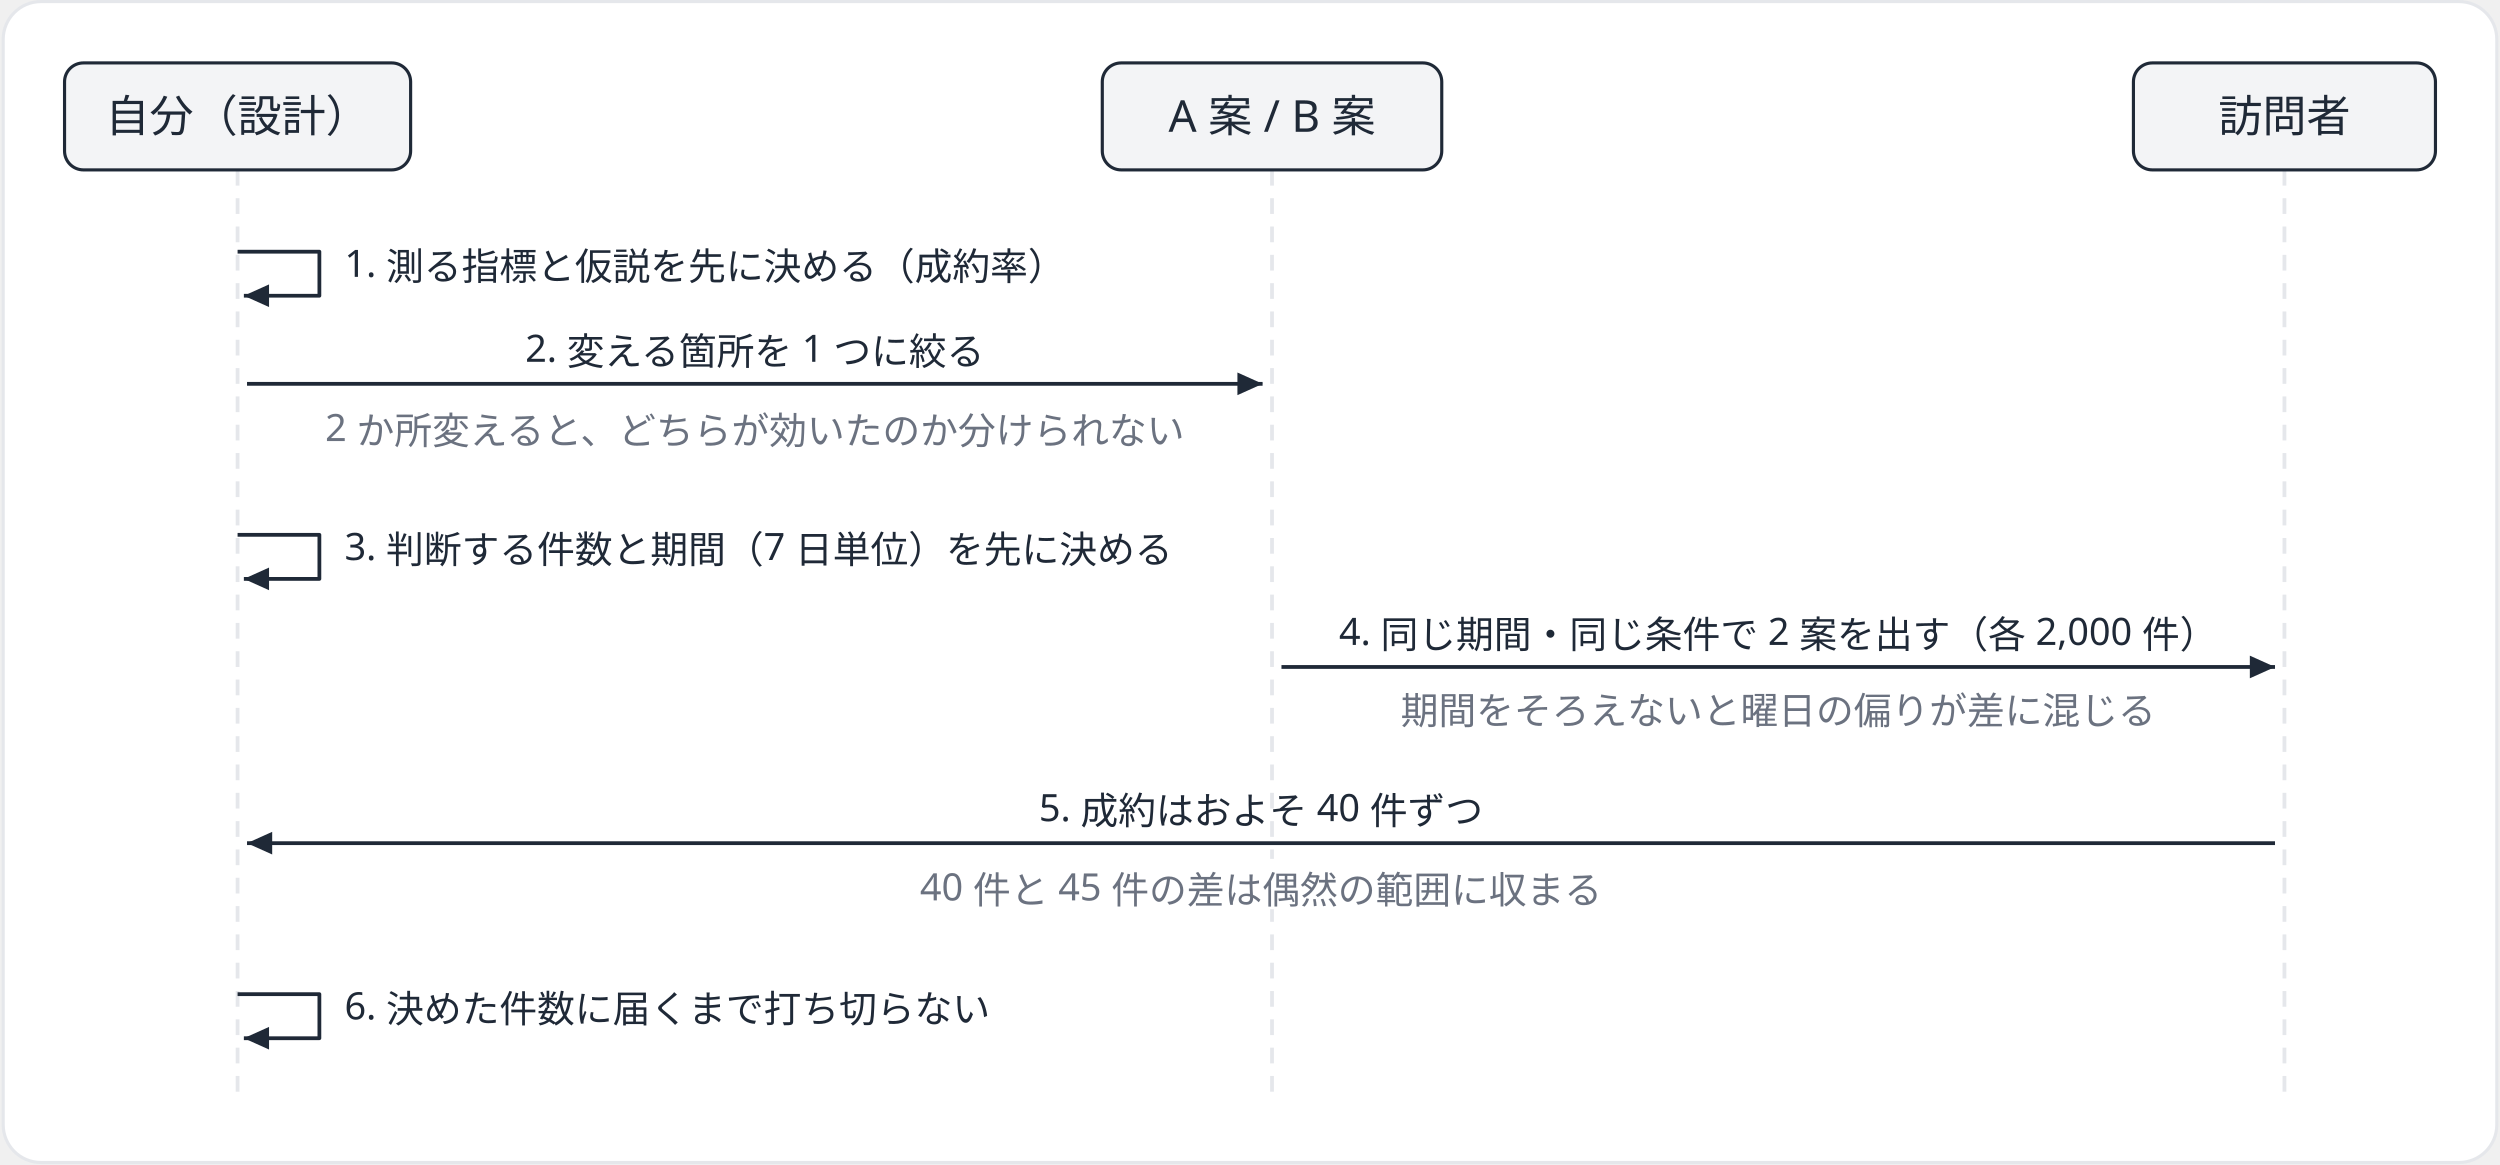
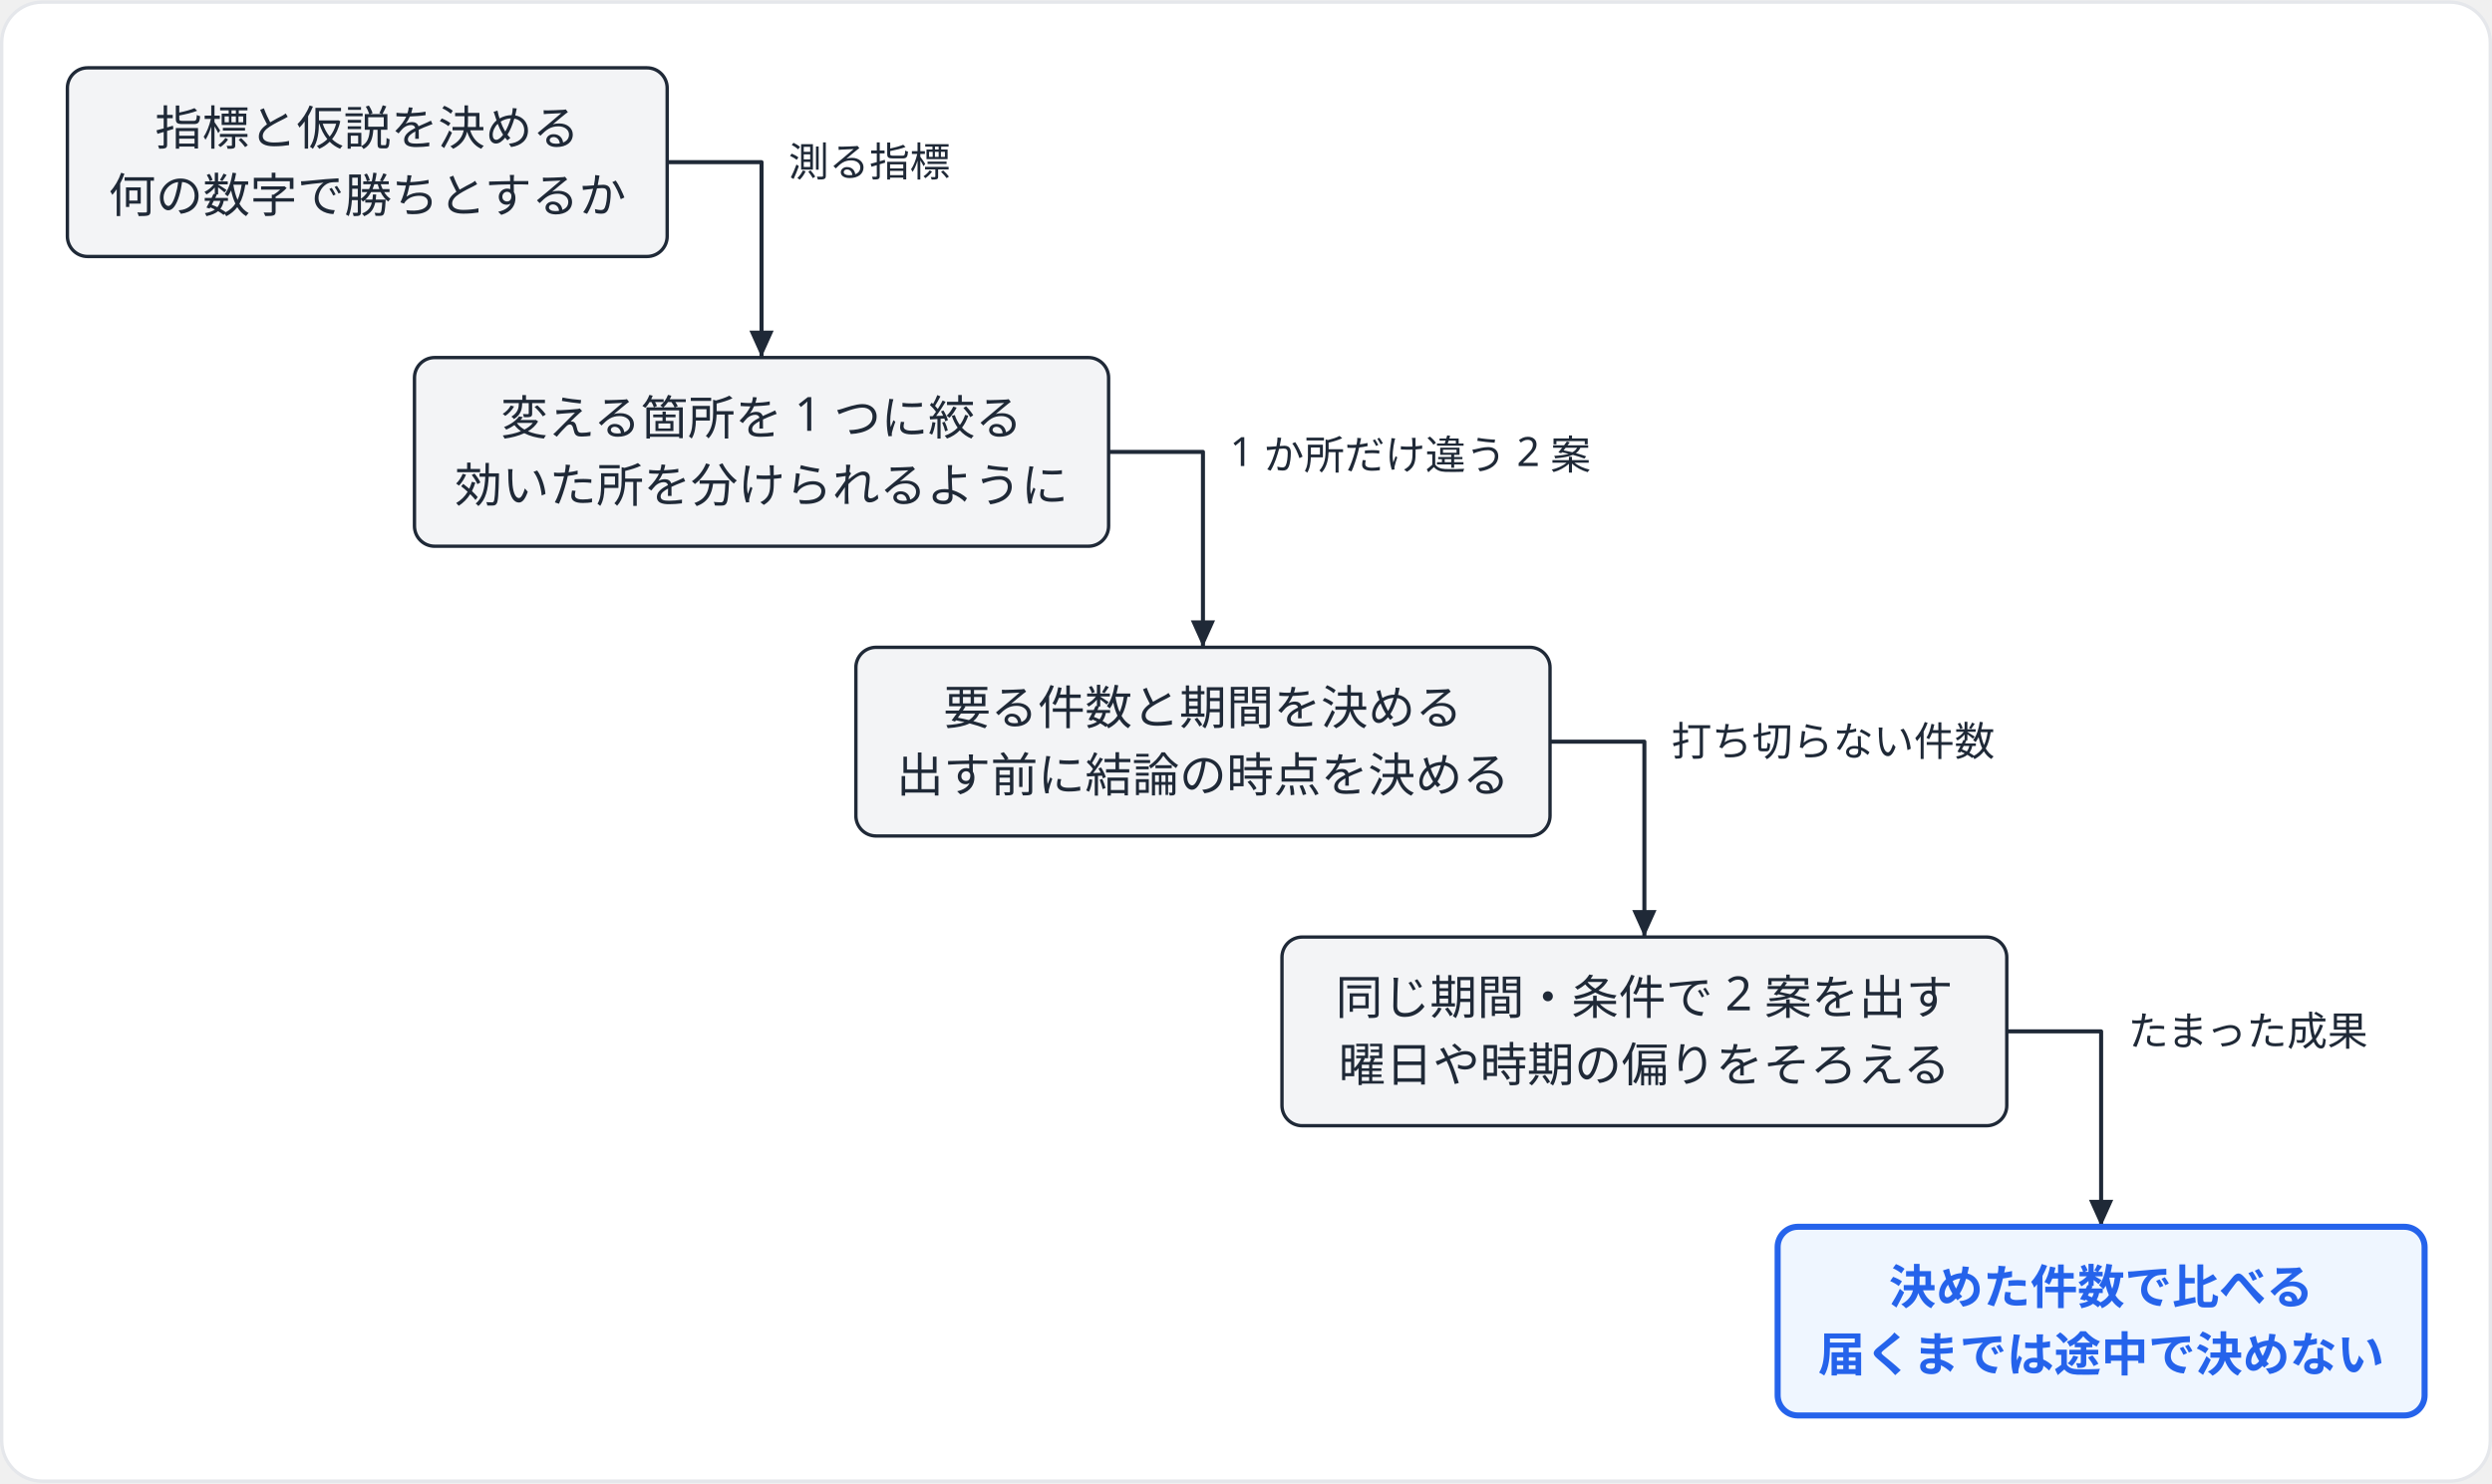
- <svg xmlns="http://www.w3.org/2000/svg" width="640" height="298" viewBox="0 0 793.6 370">
-   <rect x="0.5" y="0.5" width="792.6" height="369" rx="12" fill="#ffffff" stroke="#e5e7eb" stroke-width="1" />
+ <svg xmlns="http://www.w3.org/2000/svg" width="640" height="381" viewBox="0 0 739.55 440">
+   <rect x="0.5" y="0.5" width="738.55" height="439" rx="12" fill="#ffffff" stroke="#e5e7eb" stroke-width="1" />
  <g transform="translate(20 20)">
-     <line x1="55" y1="34" x2="55" y2="330" stroke="#e5e7eb" stroke-width="1.2" stroke-dasharray="5 4" />
-     <line x1="383.8" y1="34" x2="383.8" y2="330" stroke="#e5e7eb" stroke-width="1.2" stroke-dasharray="5 4" />
-     <line x1="705.6" y1="34" x2="705.6" y2="330" stroke="#e5e7eb" stroke-width="1.2" stroke-dasharray="5 4" />
-     <rect x="0" y="0" width="110" height="34" rx="6" fill="#f3f4f6" stroke="#1f2937" stroke-width="1" />
-     <text x="55" y="21.9" font-family="Hiragino Sans, Hiragino Kaku Gothic ProN, Noto Sans JP, Yu Gothic, Meiryo, sans-serif" font-size="14" fill="#1f2937" text-anchor="middle">自分（設計）</text>
-     <rect x="329.85" y="0" width="107.9" height="34" rx="6" fill="#f3f4f6" stroke="#1f2937" stroke-width="1" />
-     <text x="383.8" y="21.9" font-family="Hiragino Sans, Hiragino Kaku Gothic ProN, Noto Sans JP, Yu Gothic, Meiryo, sans-serif" font-size="14" fill="#1f2937" text-anchor="middle">A 案 / B 案</text>
-     <rect x="657.6" y="0" width="96" height="34" rx="6" fill="#f3f4f6" stroke="#1f2937" stroke-width="1" />
-     <text x="705.6" y="21.9" font-family="Hiragino Sans, Hiragino Kaku Gothic ProN, Noto Sans JP, Yu Gothic, Meiryo, sans-serif" font-size="14" fill="#1f2937" text-anchor="middle">訪問者</text>
-     <polyline points="55,60 81,60 81,74 57,74" fill="none" stroke="#1f2937" stroke-width="1.2" stroke-linejoin="round" />
-     <polygon points="57,74 65,70.4 65,77.6" fill="#1f2937" />
-     <text x="89" y="68" font-family="Hiragino Sans, Hiragino Kaku Gothic ProN, Noto Sans JP, Yu Gothic, Meiryo, sans-serif" font-size="12" fill="#1f2937" text-anchor="start">1. 測る指標と仮説を先に決める（成約率）</text>
-     <polyline points="58,102 380.8,102" fill="none" stroke="#1f2937" stroke-width="1.2" stroke-linejoin="round" />
-     <polygon points="380.8,102 372.8,105.6 372.8,98.4" fill="#1f2937" />
-     <text x="219.4" y="95" font-family="Hiragino Sans, Hiragino Kaku Gothic ProN, Noto Sans JP, Yu Gothic, Meiryo, sans-serif" font-size="12" fill="#1f2937" text-anchor="middle">2. 変える箇所を 1 つに絞る</text>
-     <rect x="76.8" y="107" width="285.2" height="16" rx="3" fill="#ffffff" />
-     <text x="219.4" y="120.2" font-family="Hiragino Sans, Hiragino Kaku Gothic ProN, Noto Sans JP, Yu Gothic, Meiryo, sans-serif" font-size="12" fill="#6b7280" text-anchor="middle">2 か所変えると、どちらが効いたのか分けられない</text>
-     <polyline points="55,150 81,150 81,164 57,164" fill="none" stroke="#1f2937" stroke-width="1.2" stroke-linejoin="round" />
-     <polygon points="57,164 65,160.4 65,167.6" fill="#1f2937" />
-     <text x="89" y="158" font-family="Hiragino Sans, Hiragino Kaku Gothic ProN, Noto Sans JP, Yu Gothic, Meiryo, sans-serif" font-size="12" fill="#1f2937" text-anchor="start">3. 判断する件数と期間（7 日単位）を先に決める</text>
-     <polyline points="386.8,192 702.6,192" fill="none" stroke="#1f2937" stroke-width="1.2" stroke-linejoin="round" />
-     <polygon points="702.6,192 694.6,195.6 694.6,188.4" fill="#1f2937" />
-     <text x="544.7" y="185" font-family="Hiragino Sans, Hiragino Kaku Gothic ProN, Noto Sans JP, Yu Gothic, Meiryo, sans-serif" font-size="12" fill="#1f2937" text-anchor="middle">4. 同じ期間・同じ条件で 2 案を出す（各 2,000 件）</text>
-     <rect x="420.7" y="197" width="248" height="16" rx="3" fill="#ffffff" />
-     <text x="544.7" y="210.2" font-family="Hiragino Sans, Hiragino Kaku Gothic ProN, Noto Sans JP, Yu Gothic, Meiryo, sans-serif" font-size="12" fill="#6b7280" text-anchor="middle">期間をそろえないと曜日の偏りが差に混じる</text>
-     <polyline points="702.6,248 58,248" fill="none" stroke="#1f2937" stroke-width="1.2" stroke-linejoin="round" />
-     <polygon points="58,248 66,244.4 66,251.6" fill="#1f2937" />
-     <text x="380.3" y="241" font-family="Hiragino Sans, Hiragino Kaku Gothic ProN, Noto Sans JP, Yu Gothic, Meiryo, sans-serif" font-size="12" fill="#1f2937" text-anchor="middle">5. 成約はおよそ 40 件ずつ</text>
-     <rect x="263.2" y="253" width="234.2" height="16" rx="3" fill="#ffffff" />
-     <text x="380.3" y="266.2" font-family="Hiragino Sans, Hiragino Kaku Gothic ProN, Noto Sans JP, Yu Gothic, Meiryo, sans-serif" font-size="12" fill="#6b7280" text-anchor="middle">40 件と 45 件の差は偶然の範囲に収まる</text>
-     <polyline points="55,296 81,296 81,310 57,310" fill="none" stroke="#1f2937" stroke-width="1.2" stroke-linejoin="round" />
-     <polygon points="57,310 65,306.4 65,313.6" fill="#1f2937" />
-     <text x="89" y="304" font-family="Hiragino Sans, Hiragino Kaku Gothic ProN, Noto Sans JP, Yu Gothic, Meiryo, sans-serif" font-size="12" fill="#1f2937" text-anchor="start">6. 決めた件数に届くまで打ち切らない</text>
+     <polyline points="178,28 206,28 206,86" fill="none" stroke="#1f2937" stroke-width="1.2" stroke-linejoin="round" />
+     <polygon points="206,86 202.4,78 209.6,78" fill="#1f2937" />
+     <polyline points="309,114 337,114 337,172" fill="none" stroke="#1f2937" stroke-width="1.2" stroke-linejoin="round" />
+     <polygon points="337,172 333.4,164 340.6,164" fill="#1f2937" />
+     <polyline points="440,200 468,200 468,258" fill="none" stroke="#1f2937" stroke-width="1.2" stroke-linejoin="round" />
+     <polygon points="468,258 464.4,250 471.6,250" fill="#1f2937" />
+     <polyline points="575.55,286 603.55,286 603.55,344" fill="none" stroke="#1f2937" stroke-width="1.2" stroke-linejoin="round" />
+     <polygon points="603.55,344 599.95,336 607.15,336" fill="#1f2937" />
+     <rect x="0" y="0" width="178" height="56" rx="6" fill="#f3f4f6" stroke="#1f2937" stroke-width="1" />
+     <text x="89" y="22.9" font-family="Hiragino Sans, Hiragino Kaku Gothic ProN, Noto Sans JP, Yu Gothic, Meiryo, sans-serif" font-size="14" fill="#1f2937" text-anchor="middle">指標と仮説を決める</text>
+     <text x="89" y="42.9" font-family="Hiragino Sans, Hiragino Kaku Gothic ProN, Noto Sans JP, Yu Gothic, Meiryo, sans-serif" font-size="14" fill="#1f2937" text-anchor="middle">何の数字で勝ちとするか</text>
+     <rect x="103" y="86" width="206" height="56" rx="6" fill="#f3f4f6" stroke="#1f2937" stroke-width="1" />
+     <text x="206" y="108.9" font-family="Hiragino Sans, Hiragino Kaku Gothic ProN, Noto Sans JP, Yu Gothic, Meiryo, sans-serif" font-size="14" fill="#1f2937" text-anchor="middle">変える箇所を 1 つに絞る</text>
+     <text x="206" y="128.9" font-family="Hiragino Sans, Hiragino Kaku Gothic ProN, Noto Sans JP, Yu Gothic, Meiryo, sans-serif" font-size="14" fill="#1f2937" text-anchor="middle">効いた所を分けられるように</text>
+     <rect x="234" y="172" width="206" height="56" rx="6" fill="#f3f4f6" stroke="#1f2937" stroke-width="1" />
+     <text x="337" y="194.9" font-family="Hiragino Sans, Hiragino Kaku Gothic ProN, Noto Sans JP, Yu Gothic, Meiryo, sans-serif" font-size="14" fill="#1f2937" text-anchor="middle">要る件数と期間を決める</text>
+     <text x="337" y="214.9" font-family="Hiragino Sans, Hiragino Kaku Gothic ProN, Noto Sans JP, Yu Gothic, Meiryo, sans-serif" font-size="14" fill="#1f2937" text-anchor="middle">出す前に結論の時点を決める</text>
+     <rect x="360.45" y="258" width="215.1" height="56" rx="6" fill="#f3f4f6" stroke="#1f2937" stroke-width="1" />
+     <text x="468" y="280.9" font-family="Hiragino Sans, Hiragino Kaku Gothic ProN, Noto Sans JP, Yu Gothic, Meiryo, sans-serif" font-size="14" fill="#1f2937" text-anchor="middle">同じ期間・条件で 2 案を出す</text>
+     <text x="468" y="300.9" font-family="Hiragino Sans, Hiragino Kaku Gothic ProN, Noto Sans JP, Yu Gothic, Meiryo, sans-serif" font-size="14" fill="#1f2937" text-anchor="middle">曜日や時期の偏りをそろえる</text>
+     <rect x="507.55" y="344" width="192" height="56" rx="6" fill="#eff6ff" stroke="#2563eb" stroke-width="1.8" />
+     <text x="603.55" y="366.9" font-family="Hiragino Sans, Hiragino Kaku Gothic ProN, Noto Sans JP, Yu Gothic, Meiryo, sans-serif" font-size="14" fill="#2563eb" text-anchor="middle" font-weight="600">決めた件数で比べる</text>
+     <text x="603.55" y="386.9" font-family="Hiragino Sans, Hiragino Kaku Gothic ProN, Noto Sans JP, Yu Gothic, Meiryo, sans-serif" font-size="14" fill="#2563eb" text-anchor="middle" font-weight="600">届くまでは途中で決めない</text>
+     <text x="214" y="32.2" font-family="Hiragino Sans, Hiragino Kaku Gothic ProN, Noto Sans JP, Yu Gothic, Meiryo, sans-serif" font-size="12" fill="#1f2937" text-anchor="start">測る指標</text>
+     <text x="345" y="118.2" font-family="Hiragino Sans, Hiragino Kaku Gothic ProN, Noto Sans JP, Yu Gothic, Meiryo, sans-serif" font-size="12" fill="#1f2937" text-anchor="start">1 か所だけ違う 2 案</text>
+     <text x="476" y="204.2" font-family="Hiragino Sans, Hiragino Kaku Gothic ProN, Noto Sans JP, Yu Gothic, Meiryo, sans-serif" font-size="12" fill="#1f2937" text-anchor="start">打ち切らない件数</text>
+     <text x="611.55" y="290.2" font-family="Hiragino Sans, Hiragino Kaku Gothic ProN, Noto Sans JP, Yu Gothic, Meiryo, sans-serif" font-size="12" fill="#1f2937" text-anchor="start">たまった成果</text>
  </g>
</svg>
